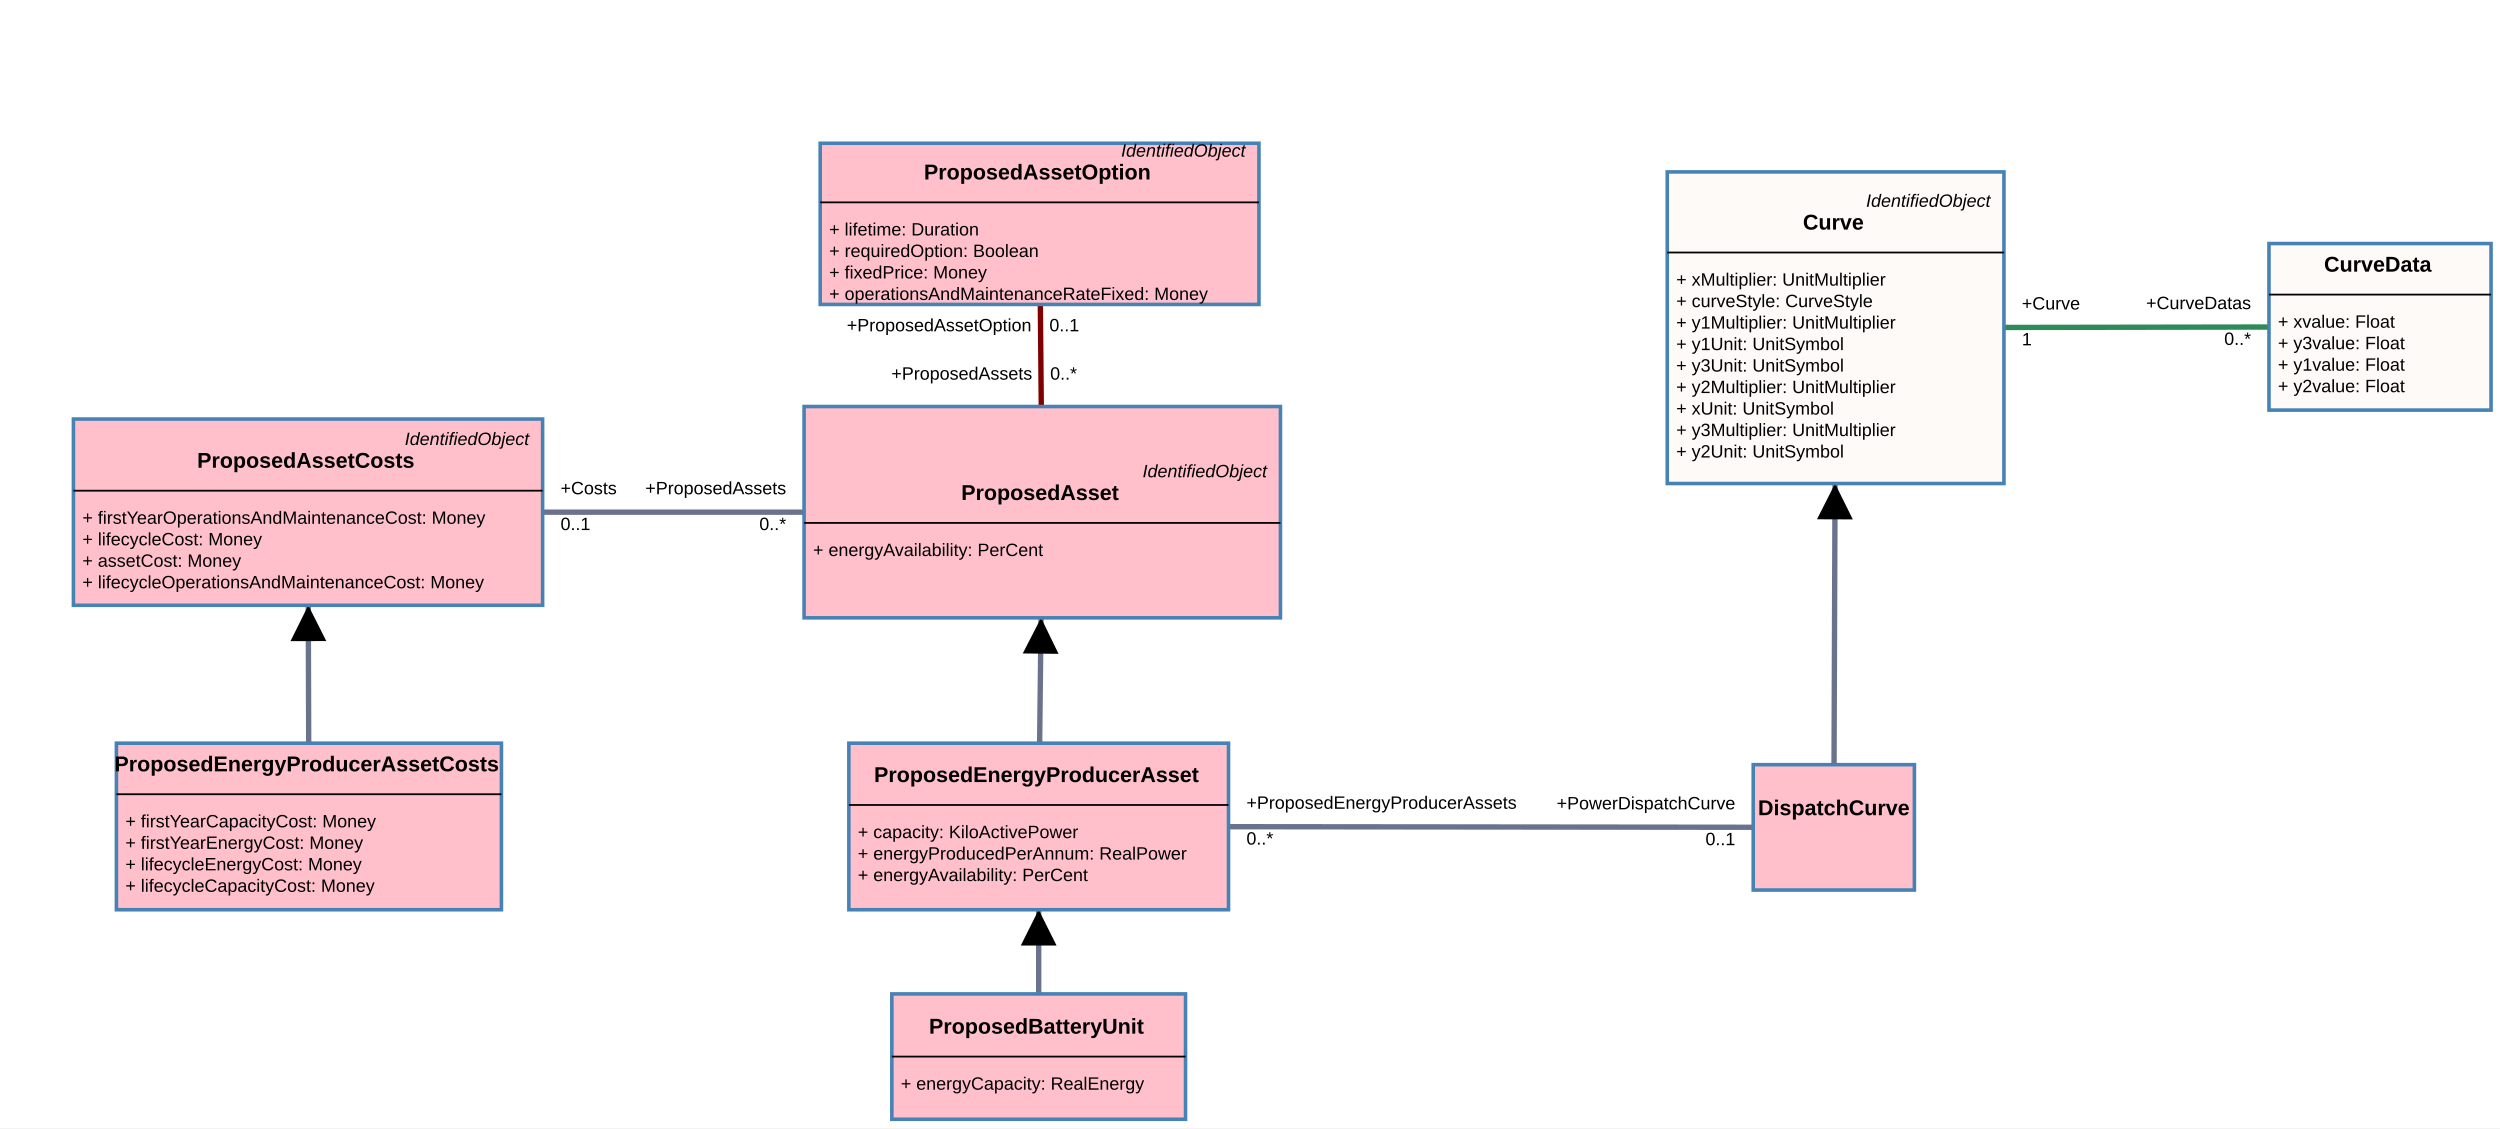
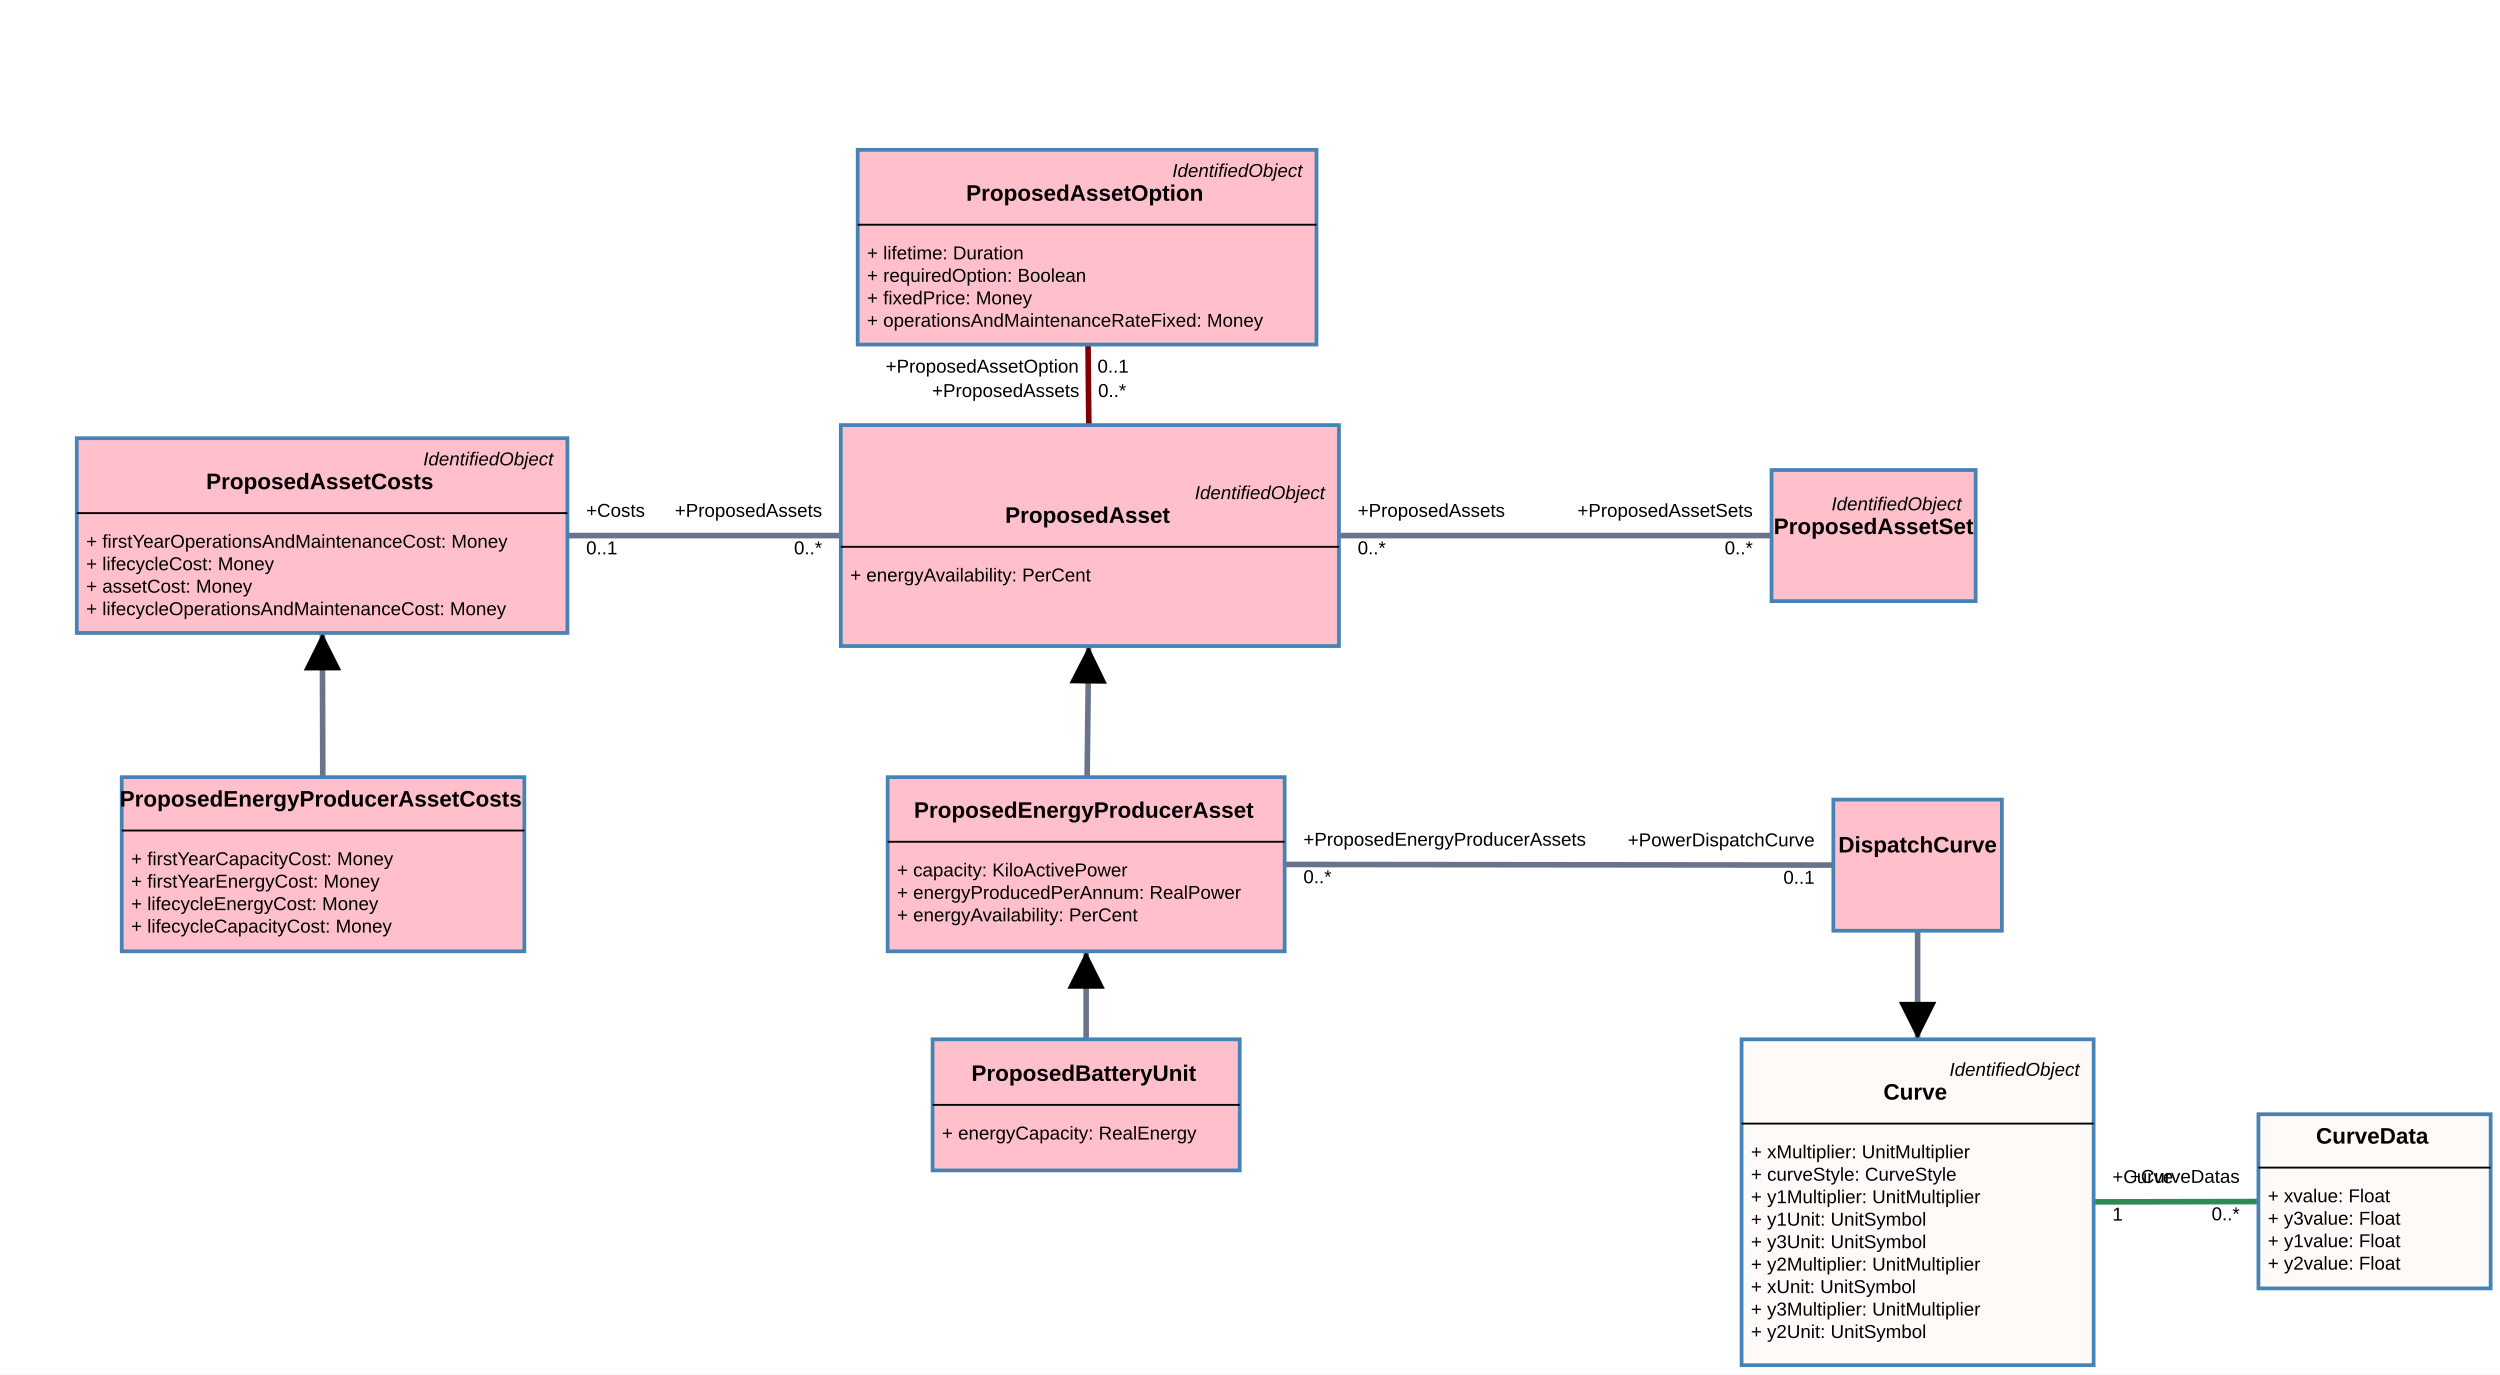
- <svg xmlns="http://www.w3.org/2000/svg" width="1396" height="630">
+ <svg xmlns="http://www.w3.org/2000/svg" width="1335" height="734">
  <rect width="100%" height="100%" fill="white" />
  <g class="zoom-group">
    <defs>
      <marker id="arrowhead" viewBox="-0 -5 10 10" refX="5" refY="0" orient="auto" markerWidth="10" markerHeight="10" xoverflow="visible">
        <path d="M 0,-5 L 10 ,0 L 0,5" fill="black" style="stroke: none;" />
      </marker>
    </defs>
-     <line class="link" x1="1329" y1="182.5" x2="1025" y2="183" stroke="#2e8b57" stroke-width="3" />
-     <line class="link" x1="582" y1="286" x2="580.5" y2="125" stroke="#800000" stroke-width="3" />
+     <line class="link" x1="1268" y1="641.5" x2="1024" y2="642" stroke="#2e8b57" stroke-width="3" />
+     <line class="link" x1="582" y1="286" x2="580.5" y2="132" stroke="#800000" stroke-width="3" />
    <line class="link" x1="580" y1="461.5" x2="582" y2="286" stroke="#69738c" stroke-width="3" marker-end="url(#arrowhead)" />
    <line class="link" x1="580" y1="590" x2="580" y2="461.5" stroke="#69738c" stroke-width="3" marker-end="url(#arrowhead)" />
-     <line class="link" x1="1024" y1="462" x2="1025" y2="183" stroke="#69738c" stroke-width="3" marker-end="url(#arrowhead)" />
+     <line class="link" x1="1024" y1="462" x2="1024" y2="642" stroke="#69738c" stroke-width="3" marker-end="url(#arrowhead)" />
    <line class="link" x1="580" y1="461.5" x2="1024" y2="462" stroke="#69738c" stroke-width="3" />
    <line class="link" x1="172.5" y1="461.5" x2="172" y2="286" stroke="#69738c" stroke-width="3" marker-end="url(#arrowhead)" />
    <line class="link" x1="172" y1="286" x2="582" y2="286" stroke="#69738c" stroke-width="3" />
+     <line class="link" x1="1000.5" y1="286" x2="582" y2="286" stroke="#69738c" stroke-width="3" />
    <line class="arrow" x2="581.214" y2="354.999" x1="580" y1="461.5" stroke="#69738c" stroke-width="2" marker-end="url(#arrowhead)" />
    <line class="arrow" x2="580" y2="518" x1="580" y1="590" stroke="#69738c" stroke-width="2" marker-end="url(#arrowhead)" />
-     <line class="arrow" x2="1024.652" y2="280" x1="1024" y1="462" stroke="#69738c" stroke-width="2" marker-end="url(#arrowhead)" />
+     <line class="arrow" x2="1024" y2="545" x1="1024" y1="462" stroke="#69738c" stroke-width="2" marker-end="url(#arrowhead)" />
    <line class="arrow" x2="172.177" y2="348" x1="172.5" y1="461.5" stroke="#69738c" stroke-width="2" marker-end="url(#arrowhead)" />
-     <g class="draggable" transform="translate(1267, 136)">
+     <g class="draggable" transform="translate(1206, 595)">
      <rect class="box" width="124" height="93" style="fill: #fdfaf7; stroke: steelblue; stroke-width: 2px; cursor: move;" />
      <text x="0" y="0" text-anchor="start" font-size="10px">
        <tspan x="62" y="11.5" dy=".35em" text-anchor="middle" style="font-family: Arial, sans-serif; font-weight: 700; font-style: normal; fill: black; font-size: 12px; pointer-events: none;">CurveData</tspan>
        <tspan x="5" y="43.5" dy=".35em" text-anchor="start" style="font-family: Arial, sans-serif; font-weight: 400; font-style: normal; fill: black; font-size: 10px; pointer-events: none;">+   xvalue: Float</tspan>
        <tspan x="5" y="55.5" dy=".35em" text-anchor="start" style="font-family: Arial, sans-serif; font-weight: 400; font-style: normal; fill: black; font-size: 10px; pointer-events: none;">+   y3value: Float</tspan>
        <tspan x="5" y="67.5" dy=".35em" text-anchor="start" style="font-family: Arial, sans-serif; font-weight: 400; font-style: normal; fill: black; font-size: 10px; pointer-events: none;">+   y1value: Float</tspan>
        <tspan x="5" y="79.5" dy=".35em" text-anchor="start" style="font-family: Arial, sans-serif; font-weight: 400; font-style: normal; fill: black; font-size: 10px; pointer-events: none;">+   y2value: Float</tspan>
      </text>
      <line x1="0" x2="124" y1="28.5" y2="28.5" stroke="black" stroke-width="1" />
    </g>
-     <g class="draggable" transform="translate(931, 96)">
+     <g class="draggable" transform="translate(930, 555)">
      <rect class="box" width="188" height="174" style="fill: #fdfaf7; stroke: steelblue; stroke-width: 2px; cursor: move;" />
      <text x="0" y="0" text-anchor="start" font-size="10px">
        <tspan x="183" y="16" dy=".35em" text-anchor="end" style="font-family: Arial, sans-serif; font-weight: 400; font-style: italic; fill: black; font-size: 10px; pointer-events: none;">IdentifiedObject</tspan>
        <tspan x="94" y="28" dy=".35em" text-anchor="middle" style="font-family: Arial, sans-serif; font-weight: 700; font-style: normal; fill: black; font-size: 12px; pointer-events: none;">Curve</tspan>
        <tspan x="5" y="60" dy=".35em" text-anchor="start" style="font-family: Arial, sans-serif; font-weight: 400; font-style: normal; fill: black; font-size: 10px; pointer-events: none;">+   xMultiplier: UnitMultiplier</tspan>
        <tspan x="5" y="72" dy=".35em" text-anchor="start" style="font-family: Arial, sans-serif; font-weight: 400; font-style: normal; fill: black; font-size: 10px; pointer-events: none;">+   curveStyle: CurveStyle</tspan>
        <tspan x="5" y="84" dy=".35em" text-anchor="start" style="font-family: Arial, sans-serif; font-weight: 400; font-style: normal; fill: black; font-size: 10px; pointer-events: none;">+   y1Multiplier: UnitMultiplier</tspan>
        <tspan x="5" y="96" dy=".35em" text-anchor="start" style="font-family: Arial, sans-serif; font-weight: 400; font-style: normal; fill: black; font-size: 10px; pointer-events: none;">+   y1Unit: UnitSymbol</tspan>
        <tspan x="5" y="108" dy=".35em" text-anchor="start" style="font-family: Arial, sans-serif; font-weight: 400; font-style: normal; fill: black; font-size: 10px; pointer-events: none;">+   y3Unit: UnitSymbol</tspan>
        <tspan x="5" y="120" dy=".35em" text-anchor="start" style="font-family: Arial, sans-serif; font-weight: 400; font-style: normal; fill: black; font-size: 10px; pointer-events: none;">+   y2Multiplier: UnitMultiplier</tspan>
        <tspan x="5" y="132" dy=".35em" text-anchor="start" style="font-family: Arial, sans-serif; font-weight: 400; font-style: normal; fill: black; font-size: 10px; pointer-events: none;">+   xUnit: UnitSymbol</tspan>
        <tspan x="5" y="144" dy=".35em" text-anchor="start" style="font-family: Arial, sans-serif; font-weight: 400; font-style: normal; fill: black; font-size: 10px; pointer-events: none;">+   y3Multiplier: UnitMultiplier</tspan>
        <tspan x="5" y="156" dy=".35em" text-anchor="start" style="font-family: Arial, sans-serif; font-weight: 400; font-style: normal; fill: black; font-size: 10px; pointer-events: none;">+   y2Unit: UnitSymbol</tspan>
      </text>
      <line x1="0" x2="188" y1="45" y2="45" stroke="black" stroke-width="1" />
    </g>
    <g class="draggable" transform="translate(458, 80)">
-       <rect class="box" width="245" height="90" style="fill: #ffc0cb; stroke: steelblue; stroke-width: 2px; cursor: move;" />
+       <rect class="box" width="245" height="104" style="fill: #ffc0cb; stroke: steelblue; stroke-width: 2px; cursor: move;" />
      <text x="0" y="0" text-anchor="start" font-size="10px">
-         <tspan x="240" y="4" dy=".35em" text-anchor="end" style="font-family: Arial, sans-serif; font-weight: 400; font-style: italic; fill: black; font-size: 10px; pointer-events: none;">IdentifiedObject</tspan>
-         <tspan x="122.5" y="16" dy=".35em" text-anchor="middle" style="font-family: Arial, sans-serif; font-weight: 700; font-style: normal; fill: black; font-size: 12px; pointer-events: none;">ProposedAssetOption</tspan>
-         <tspan x="5" y="48" dy=".35em" text-anchor="start" style="font-family: Arial, sans-serif; font-weight: 400; font-style: normal; fill: black; font-size: 10px; pointer-events: none;">+   lifetime: Duration</tspan>
-         <tspan x="5" y="60" dy=".35em" text-anchor="start" style="font-family: Arial, sans-serif; font-weight: 400; font-style: normal; fill: black; font-size: 10px; pointer-events: none;">+   requiredOption: Boolean</tspan>
-         <tspan x="5" y="72" dy=".35em" text-anchor="start" style="font-family: Arial, sans-serif; font-weight: 400; font-style: normal; fill: black; font-size: 10px; pointer-events: none;">+   fixedPrice: Money</tspan>
-         <tspan x="5" y="84" dy=".35em" text-anchor="start" style="font-family: Arial, sans-serif; font-weight: 400; font-style: normal; fill: black; font-size: 10px; pointer-events: none;">+   operationsAndMaintenanceRateFixed: Money</tspan>
+         <tspan x="240" y="11" dy=".35em" text-anchor="end" style="font-family: Arial, sans-serif; font-weight: 400; font-style: italic; fill: black; font-size: 10px; pointer-events: none;">IdentifiedObject</tspan>
+         <tspan x="122.5" y="23" dy=".35em" text-anchor="middle" style="font-family: Arial, sans-serif; font-weight: 700; font-style: normal; fill: black; font-size: 12px; pointer-events: none;">ProposedAssetOption</tspan>
+         <tspan x="5" y="55" dy=".35em" text-anchor="start" style="font-family: Arial, sans-serif; font-weight: 400; font-style: normal; fill: black; font-size: 10px; pointer-events: none;">+   lifetime: Duration</tspan>
+         <tspan x="5" y="67" dy=".35em" text-anchor="start" style="font-family: Arial, sans-serif; font-weight: 400; font-style: normal; fill: black; font-size: 10px; pointer-events: none;">+   requiredOption: Boolean</tspan>
+         <tspan x="5" y="79" dy=".35em" text-anchor="start" style="font-family: Arial, sans-serif; font-weight: 400; font-style: normal; fill: black; font-size: 10px; pointer-events: none;">+   fixedPrice: Money</tspan>
+         <tspan x="5" y="91" dy=".35em" text-anchor="start" style="font-family: Arial, sans-serif; font-weight: 400; font-style: normal; fill: black; font-size: 10px; pointer-events: none;">+   operationsAndMaintenanceRateFixed: Money</tspan>
      </text>
-       <line x1="0" x2="245" y1="33" y2="33" stroke="black" stroke-width="1" />
+       <line x1="0" x2="245" y1="40" y2="40" stroke="black" stroke-width="1" />
    </g>
    <g class="draggable" transform="translate(449, 227)">
      <rect class="box" width="266" height="118" style="fill: #ffc0cb; stroke: steelblue; stroke-width: 2px; cursor: move;" />
      <text x="0" y="0" text-anchor="start" font-size="10px">
        <tspan x="261" y="36" dy=".35em" text-anchor="end" style="font-family: Arial, sans-serif; font-weight: 400; font-style: italic; fill: black; font-size: 10px; pointer-events: none;">IdentifiedObject</tspan>
        <tspan x="133" y="48" dy=".35em" text-anchor="middle" style="font-family: Arial, sans-serif; font-weight: 700; font-style: normal; fill: black; font-size: 12px; pointer-events: none;">ProposedAsset</tspan>
        <tspan x="5" y="80" dy=".35em" text-anchor="start" style="font-family: Arial, sans-serif; font-weight: 400; font-style: normal; fill: black; font-size: 10px; pointer-events: none;">+   energyAvailability: PerCent</tspan>
      </text>
      <line x1="0" x2="266" y1="65" y2="65" stroke="black" stroke-width="1" />
    </g>
    <g class="draggable" transform="translate(474, 415)">
      <rect class="box" width="212" height="93" style="fill: #ffc0cb; stroke: steelblue; stroke-width: 2px; cursor: move;" />
      <text x="0" y="0" text-anchor="start" font-size="10px">
        <tspan x="106" y="17.5" dy=".35em" text-anchor="middle" style="font-family: Arial, sans-serif; font-weight: 700; font-style: normal; fill: black; font-size: 12px; pointer-events: none;">ProposedEnergyProducerAsset</tspan>
        <tspan x="5" y="49.5" dy=".35em" text-anchor="start" style="font-family: Arial, sans-serif; font-weight: 400; font-style: normal; fill: black; font-size: 10px; pointer-events: none;">+   capacity: KiloActivePower</tspan>
        <tspan x="5" y="61.5" dy=".35em" text-anchor="start" style="font-family: Arial, sans-serif; font-weight: 400; font-style: normal; fill: black; font-size: 10px; pointer-events: none;">+   energyProducedPerAnnum: RealPower</tspan>
        <tspan x="5" y="73.5" dy=".35em" text-anchor="start" style="font-family: Arial, sans-serif; font-weight: 400; font-style: normal; fill: black; font-size: 10px; pointer-events: none;">+   energyAvailability: PerCent</tspan>
      </text>
      <line x1="0" x2="212" y1="34.5" y2="34.5" stroke="black" stroke-width="1" />
    </g>
    <g class="draggable" transform="translate(498, 555)">
      <rect class="box" width="164" height="70" style="fill: #ffc0cb; stroke: steelblue; stroke-width: 2px; cursor: move;" />
      <text x="0" y="0" text-anchor="start" font-size="10px">
        <tspan x="82" y="18" dy=".35em" text-anchor="middle" style="font-family: Arial, sans-serif; font-weight: 700; font-style: normal; fill: black; font-size: 12px; pointer-events: none;">ProposedBatteryUnit</tspan>
        <tspan x="5" y="50" dy=".35em" text-anchor="start" style="font-family: Arial, sans-serif; font-weight: 400; font-style: normal; fill: black; font-size: 10px; pointer-events: none;">+   energyCapacity: RealEnergy</tspan>
      </text>
      <line x1="0" x2="164" y1="35" y2="35" stroke="black" stroke-width="1" />
    </g>
    <g class="draggable" transform="translate(979, 427)">
      <rect class="box" width="90" height="70" style="fill: #ffc0cb; stroke: steelblue; stroke-width: 2px; cursor: move;" />
      <text x="0" y="0" text-anchor="start" font-size="10px">
        <tspan x="45" y="24" dy=".35em" text-anchor="middle" style="font-family: Arial, sans-serif; font-weight: 700; font-style: normal; fill: black; font-size: 12px; pointer-events: none;">DispatchCurve</tspan>
      </text>
    </g>
    <g class="draggable" transform="translate(41, 234)">
      <rect class="box" width="262" height="104" style="fill: #ffc0cb; stroke: steelblue; stroke-width: 2px; cursor: move;" />
      <text x="0" y="0" text-anchor="start" font-size="10px">
        <tspan x="257" y="11" dy=".35em" text-anchor="end" style="font-family: Arial, sans-serif; font-weight: 400; font-style: italic; fill: black; font-size: 10px; pointer-events: none;">IdentifiedObject</tspan>
        <tspan x="131" y="23" dy=".35em" text-anchor="middle" style="font-family: Arial, sans-serif; font-weight: 700; font-style: normal; fill: black; font-size: 12px; pointer-events: none;">ProposedAssetCosts</tspan>
        <tspan x="5" y="55" dy=".35em" text-anchor="start" style="font-family: Arial, sans-serif; font-weight: 400; font-style: normal; fill: black; font-size: 10px; pointer-events: none;">+   firstYearOperationsAndMaintenanceCost: Money</tspan>
        <tspan x="5" y="67" dy=".35em" text-anchor="start" style="font-family: Arial, sans-serif; font-weight: 400; font-style: normal; fill: black; font-size: 10px; pointer-events: none;">+   lifecycleCost: Money</tspan>
        <tspan x="5" y="79" dy=".35em" text-anchor="start" style="font-family: Arial, sans-serif; font-weight: 400; font-style: normal; fill: black; font-size: 10px; pointer-events: none;">+   assetCost: Money</tspan>
        <tspan x="5" y="91" dy=".35em" text-anchor="start" style="font-family: Arial, sans-serif; font-weight: 400; font-style: normal; fill: black; font-size: 10px; pointer-events: none;">+   lifecycleOperationsAndMaintenanceCost: Money</tspan>
      </text>
      <line x1="0" x2="262" y1="40" y2="40" stroke="black" stroke-width="1" />
    </g>
    <g class="draggable" transform="translate(65, 415)">
      <rect class="box" width="215" height="93" style="fill: #ffc0cb; stroke: steelblue; stroke-width: 2px; cursor: move;" />
      <text x="0" y="0" text-anchor="start" font-size="10px">
        <tspan x="107.5" y="11.5" dy=".35em" text-anchor="middle" style="font-family: Arial, sans-serif; font-weight: 700; font-style: normal; fill: black; font-size: 12px; pointer-events: none;">ProposedEnergyProducerAssetCosts</tspan>
        <tspan x="5" y="43.5" dy=".35em" text-anchor="start" style="font-family: Arial, sans-serif; font-weight: 400; font-style: normal; fill: black; font-size: 10px; pointer-events: none;">+   firstYearCapacityCost: Money</tspan>
        <tspan x="5" y="55.5" dy=".35em" text-anchor="start" style="font-family: Arial, sans-serif; font-weight: 400; font-style: normal; fill: black; font-size: 10px; pointer-events: none;">+   firstYearEnergyCost: Money</tspan>
        <tspan x="5" y="67.5" dy=".35em" text-anchor="start" style="font-family: Arial, sans-serif; font-weight: 400; font-style: normal; fill: black; font-size: 10px; pointer-events: none;">+   lifecycleEnergyCost: Money</tspan>
        <tspan x="5" y="79.5" dy=".35em" text-anchor="start" style="font-family: Arial, sans-serif; font-weight: 400; font-style: normal; fill: black; font-size: 10px; pointer-events: none;">+   lifecycleCapacityCost: Money</tspan>
      </text>
      <line x1="0" x2="215" y1="28.5" y2="28.5" stroke="black" stroke-width="1" />
    </g>
-     <text class="link-text-start-top" x="1257" y="182.61" text-anchor="end" dy="-1em" style="font-family: Arial, sans-serif; font-size: 10px; fill: black;">+CurveDatas</text>
-     <text class="link-text-start-top" x="576.404" y="222" text-anchor="end" dy="-1em" style="font-family: Arial, sans-serif; font-size: 10px; fill: black;">+ProposedAssets</text>
+     <g class="draggable" transform="translate(946, 251)">
+       <rect class="box" width="109" height="70" style="fill: #ffc0cb; stroke: steelblue; stroke-width: 2px; cursor: move;" />
+       <text x="0" y="0" text-anchor="start" font-size="10px">
+         <tspan x="104" y="18" dy=".35em" text-anchor="end" style="font-family: Arial, sans-serif; font-weight: 400; font-style: italic; fill: black; font-size: 10px; pointer-events: none;">IdentifiedObject</tspan>
+         <tspan x="54.5" y="30" dy=".35em" text-anchor="middle" style="font-family: Arial, sans-serif; font-weight: 700; font-style: normal; fill: black; font-size: 12px; pointer-events: none;">ProposedAssetSet</tspan>
+       </text>
+     </g>
+     <text class="link-text-start-top" x="1196" y="641.637" text-anchor="end" dy="-1em" style="font-family: Arial, sans-serif; font-size: 10px; fill: black;">+CurveDatas</text>
+     <text class="link-text-start-top" x="576.377" y="222" text-anchor="end" dy="-1em" style="font-family: Arial, sans-serif; font-size: 10px; fill: black;">+ProposedAssets</text>
    <text class="link-text-start-top" x="575.587" y="410" text-anchor="end" dy="-1em" style="font-family: Arial, sans-serif; font-size: 10px; fill: black;" />
    <text class="link-text-start-top" x="575" y="550" text-anchor="end" dy="-1em" style="font-family: Arial, sans-serif; font-size: 10px; fill: black;" />
-     <text class="link-text-start-top" x="1019.143" y="422" text-anchor="end" dy="-1em" style="font-family: Arial, sans-serif; font-size: 10px; fill: black;" />
+     <text class="link-text-start-top" x="1019" y="502" text-anchor="end" dy="1em" style="font-family: Arial, sans-serif; font-size: 10px; fill: black;" />
    <text class="link-text-start-top" x="696" y="461.625" text-anchor="start" dy="-1em" style="font-family: Arial, sans-serif; font-size: 10px; fill: black;">+ProposedEnergyProducerAssets</text>
    <text class="link-text-start-top" x="167.353" y="410" text-anchor="end" dy="-1em" style="font-family: Arial, sans-serif; font-size: 10px; fill: black;" />
    <text class="link-text-start-top" x="313" y="286" text-anchor="start" dy="-1em" style="font-family: Arial, sans-serif; font-size: 10px; fill: black;">+Costs</text>
-     <text class="link-text-start-btm" x="1257" y="182.61" dy="1em" text-anchor="end" style="font-family: Arial, sans-serif; font-size: 10px; fill: black;">0..*</text>
-     <text class="link-text-start-btm" x="586.404" y="222" dy="-1em" text-anchor="start" style="font-family: Arial, sans-serif; font-size: 10px; fill: black;">0..*</text>
+     <text class="link-text-start-top" x="936" y="286" text-anchor="end" dy="-1em" style="font-family: Arial, sans-serif; font-size: 10px; fill: black;">+ProposedAssetSets</text>
+     <text class="link-text-start-btm" x="1196" y="641.637" dy="1em" text-anchor="end" style="font-family: Arial, sans-serif; font-size: 10px; fill: black;">0..*</text>
+     <text class="link-text-start-btm" x="586.377" y="222" dy="-1em" text-anchor="start" style="font-family: Arial, sans-serif; font-size: 10px; fill: black;">0..*</text>
    <text class="link-text-start-btm" x="585.587" y="410" dy="-1em" text-anchor="start" style="font-family: Arial, sans-serif; font-size: 10px; fill: black;" />
    <text class="link-text-start-btm" x="585" y="550" dy="-1em" text-anchor="start" style="font-family: Arial, sans-serif; font-size: 10px; fill: black;" />
-     <text class="link-text-start-btm" x="1029.143" y="422" dy="-1em" text-anchor="start" style="font-family: Arial, sans-serif; font-size: 10px; fill: black;" />
+     <text class="link-text-start-btm" x="1029" y="502" dy="1em" text-anchor="start" style="font-family: Arial, sans-serif; font-size: 10px; fill: black;" />
    <text class="link-text-start-btm" x="696" y="461.625" dy="1em" text-anchor="start" style="font-family: Arial, sans-serif; font-size: 10px; fill: black;">0..*</text>
    <text class="link-text-start-btm" x="177.353" y="410" dy="-1em" text-anchor="start" style="font-family: Arial, sans-serif; font-size: 10px; fill: black;" />
    <text class="link-text-start-btm" x="313" y="286" dy="1em" text-anchor="start" style="font-family: Arial, sans-serif; font-size: 10px; fill: black;">0..1</text>
-     <text class="link-text-end-top" x="1129" y="182.837" dy="-1em" text-anchor="start" style="font-family: Arial, sans-serif; font-size: 10px; fill: black;">+Curve</text>
-     <text class="link-text-end-top" x="575.966" y="175" dy="1em" text-anchor="end" style="font-family: Arial, sans-serif; font-size: 10px; fill: black;">+ProposedAssetOption</text>
+     <text class="link-text-start-btm" x="936" y="286" dy="1em" text-anchor="end" style="font-family: Arial, sans-serif; font-size: 10px; fill: black;">0..*</text>
+     <text class="link-text-end-top" x="1128" y="641.797" dy="-1em" text-anchor="start" style="font-family: Arial, sans-serif; font-size: 10px; fill: black;">+Curve</text>
+     <text class="link-text-end-top" x="576.055" y="189" dy="1em" text-anchor="end" style="font-family: Arial, sans-serif; font-size: 10px; fill: black;">+ProposedAssetOption</text>
    <text class="link-text-end-top" x="576.271" y="350" dy="1em" text-anchor="end" style="font-family: Arial, sans-serif; font-size: 10px; fill: black;" />
    <text class="link-text-end-top" x="575" y="513" dy="1em" text-anchor="end" style="font-family: Arial, sans-serif; font-size: 10px; fill: black;" />
-     <text class="link-text-end-top" x="1019.67" y="275" dy="1em" text-anchor="end" style="font-family: Arial, sans-serif; font-size: 10px; fill: black;" />
+     <text class="link-text-end-top" x="1019" y="550" dy="-1em" text-anchor="end" style="font-family: Arial, sans-serif; font-size: 10px; fill: black;" />
    <text class="link-text-end-top" x="969" y="461.944" dy="-1em" text-anchor="end" style="font-family: Arial, sans-serif; font-size: 10px; fill: black;">+PowerDispatchCurve</text>
    <text class="link-text-end-top" x="167.162" y="343" dy="1em" text-anchor="end" style="font-family: Arial, sans-serif; font-size: 10px; fill: black;" />
    <text class="link-text-end-top" x="439" y="286" dy="-1em" text-anchor="end" style="font-family: Arial, sans-serif; font-size: 10px; fill: black;">+ProposedAssets</text>
-     <text class="link-text-end-btm" x="1129" y="182.837" dy="1em" text-anchor="start" style="font-family: Arial, sans-serif; font-size: 10px; fill: black;">1</text>
-     <text class="link-text-end-btm" x="585.966" y="175" dy="1em" text-anchor="start" style="font-family: Arial, sans-serif; font-size: 10px; fill: black;">0..1</text>
+     <text class="link-text-end-top" x="725" y="286" dy="-1em" text-anchor="start" style="font-family: Arial, sans-serif; font-size: 10px; fill: black;">+ProposedAssets</text>
+     <text class="link-text-end-btm" x="1128" y="641.797" dy="1em" text-anchor="start" style="font-family: Arial, sans-serif; font-size: 10px; fill: black;">1</text>
+     <text class="link-text-end-btm" x="586.055" y="189" dy="1em" text-anchor="start" style="font-family: Arial, sans-serif; font-size: 10px; fill: black;">0..1</text>
    <text class="link-text-end-btm" x="586.271" y="350" dy="1em" text-anchor="start" style="font-family: Arial, sans-serif; font-size: 10px; fill: black;" />
    <text class="link-text-end-btm" x="585" y="513" dy="1em" text-anchor="start" style="font-family: Arial, sans-serif; font-size: 10px; fill: black;" />
-     <text class="link-text-end-btm" x="1029.67" y="275" dy="1em" text-anchor="start" style="font-family: Arial, sans-serif; font-size: 10px; fill: black;" />
+     <text class="link-text-end-btm" x="1029" y="550" dy="-1em" text-anchor="start" style="font-family: Arial, sans-serif; font-size: 10px; fill: black;" />
    <text class="link-text-end-btm" x="969" y="461.944" dy="1em" text-anchor="end" style="font-family: Arial, sans-serif; font-size: 10px; fill: black;">0..1</text>
    <text class="link-text-end-btm" x="177.162" y="343" dy="1em" text-anchor="start" style="font-family: Arial, sans-serif; font-size: 10px; fill: black;" />
    <text class="link-text-end-btm" x="439" y="286" dy="1em" text-anchor="end" style="font-family: Arial, sans-serif; font-size: 10px; fill: black;">0..*</text>
+     <text class="link-text-end-btm" x="725" y="286" dy="1em" text-anchor="start" style="font-family: Arial, sans-serif; font-size: 10px; fill: black;">0..*</text>
  </g>
</svg>
